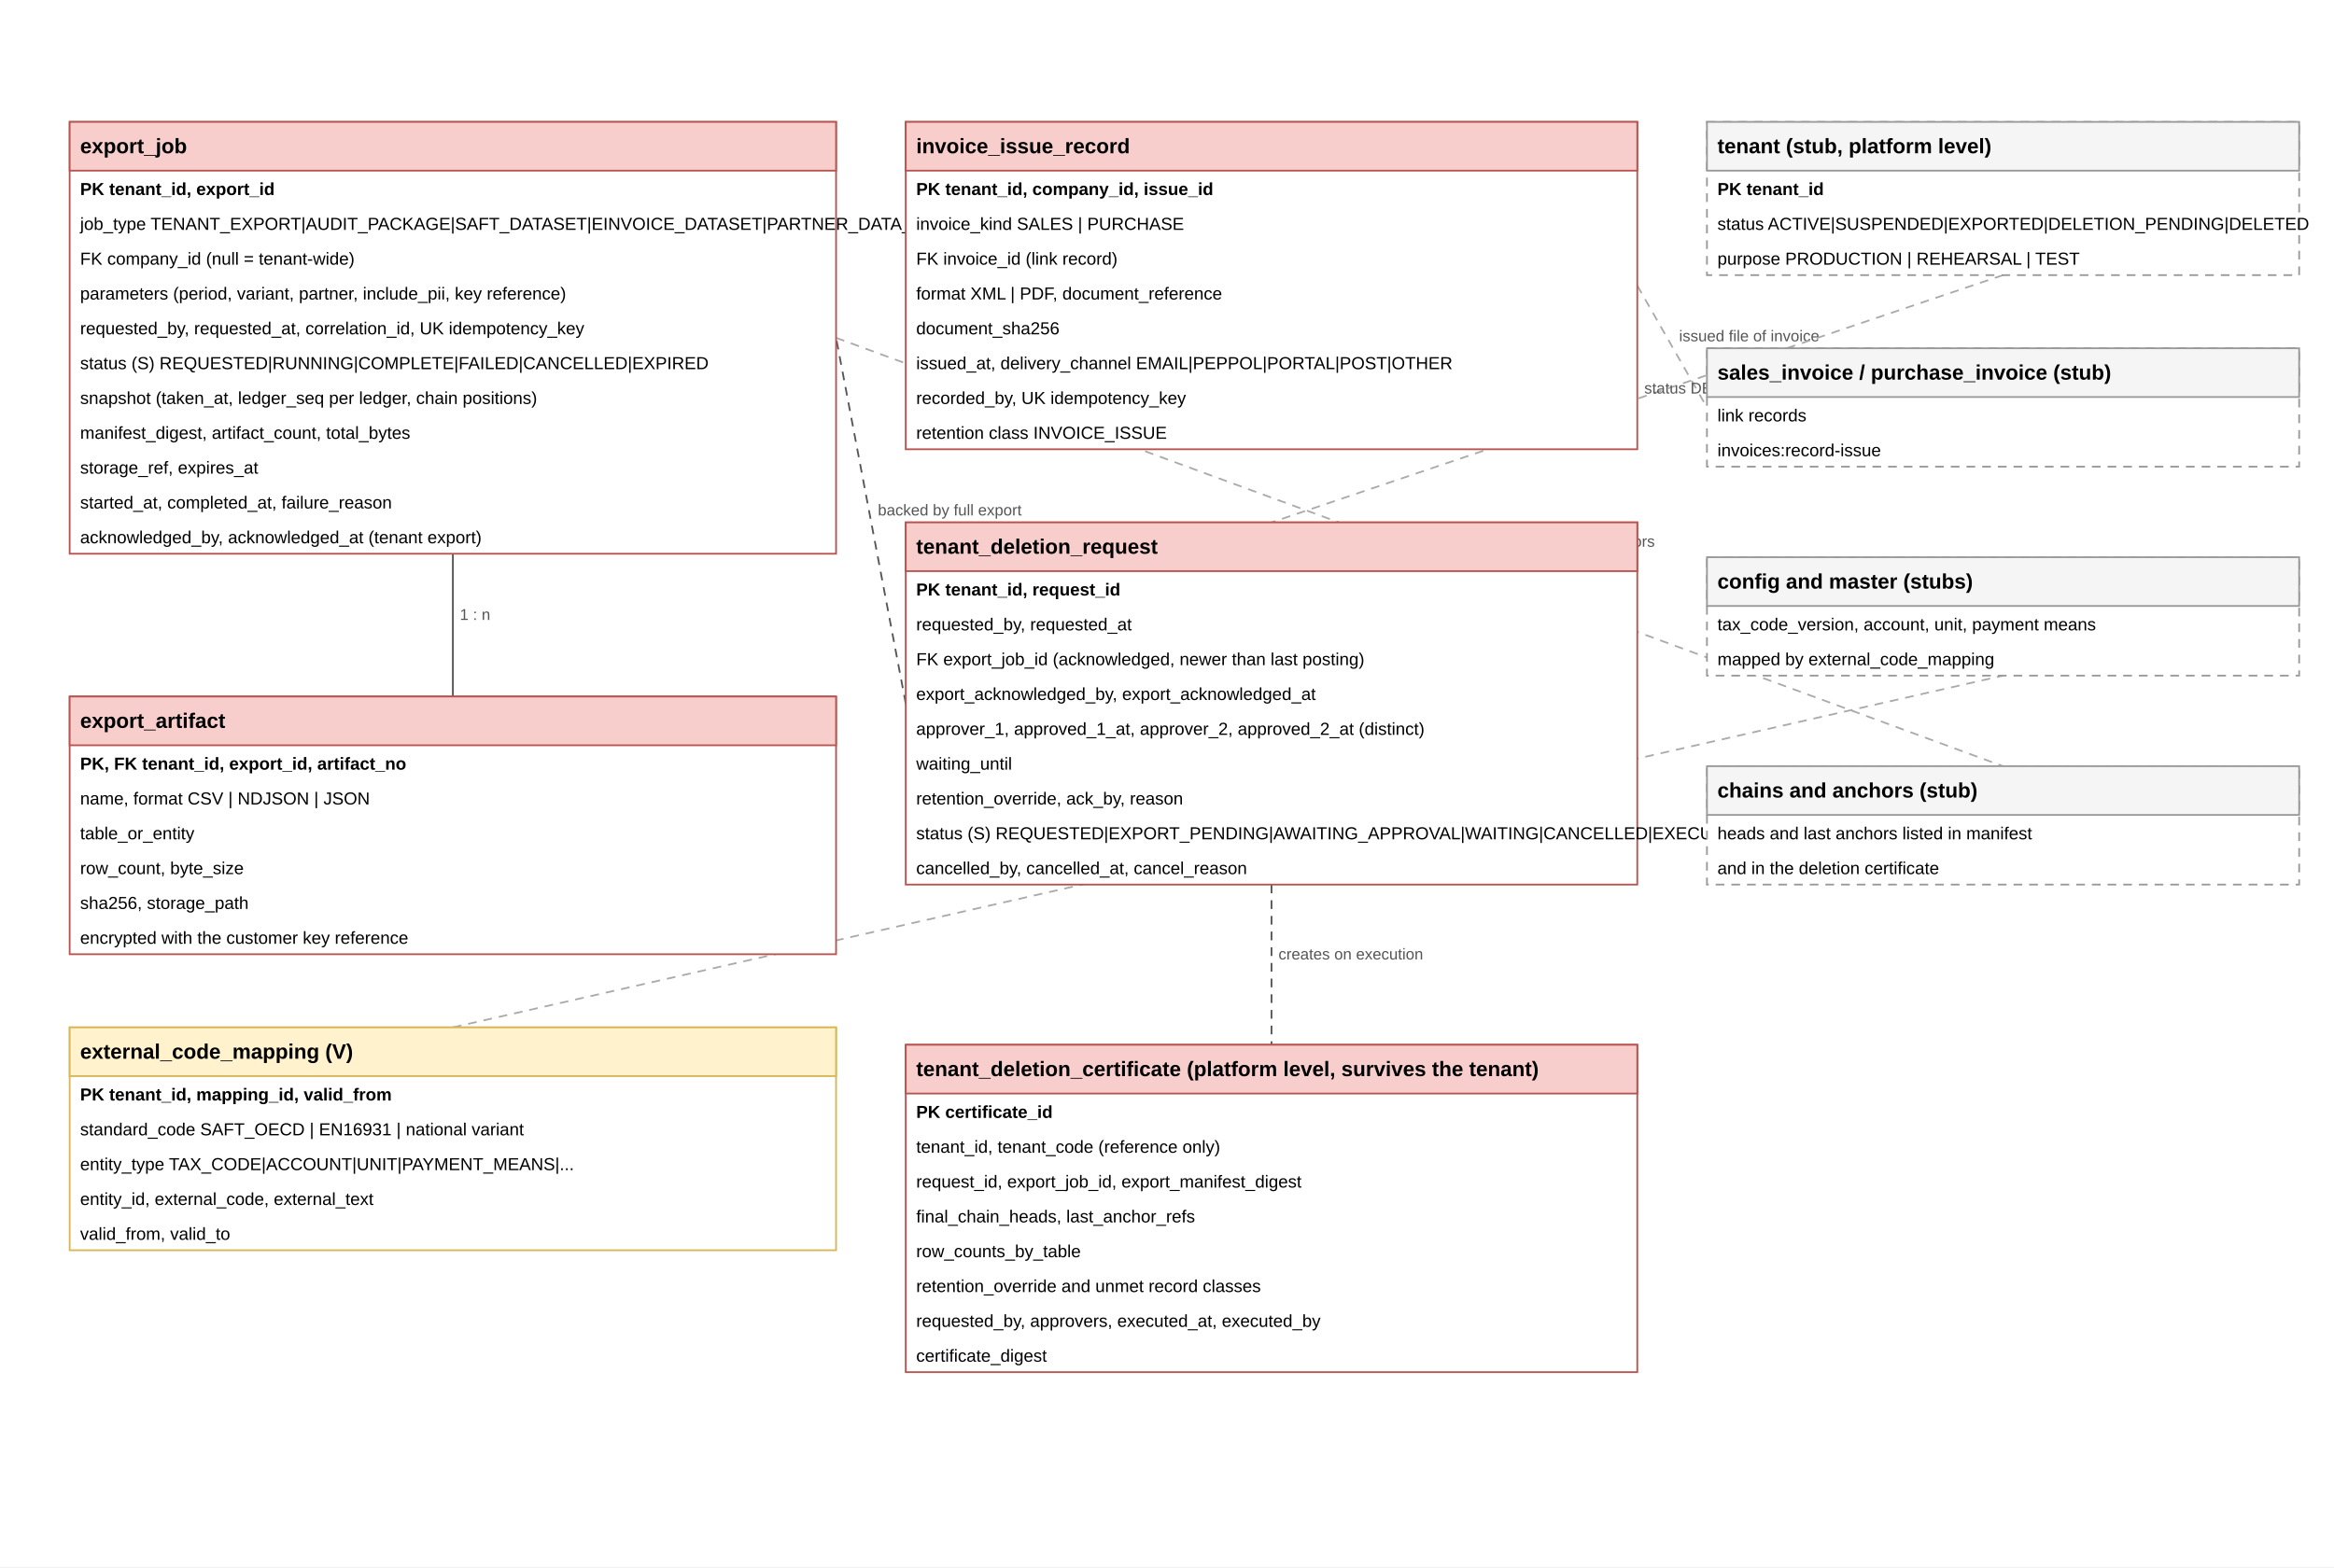
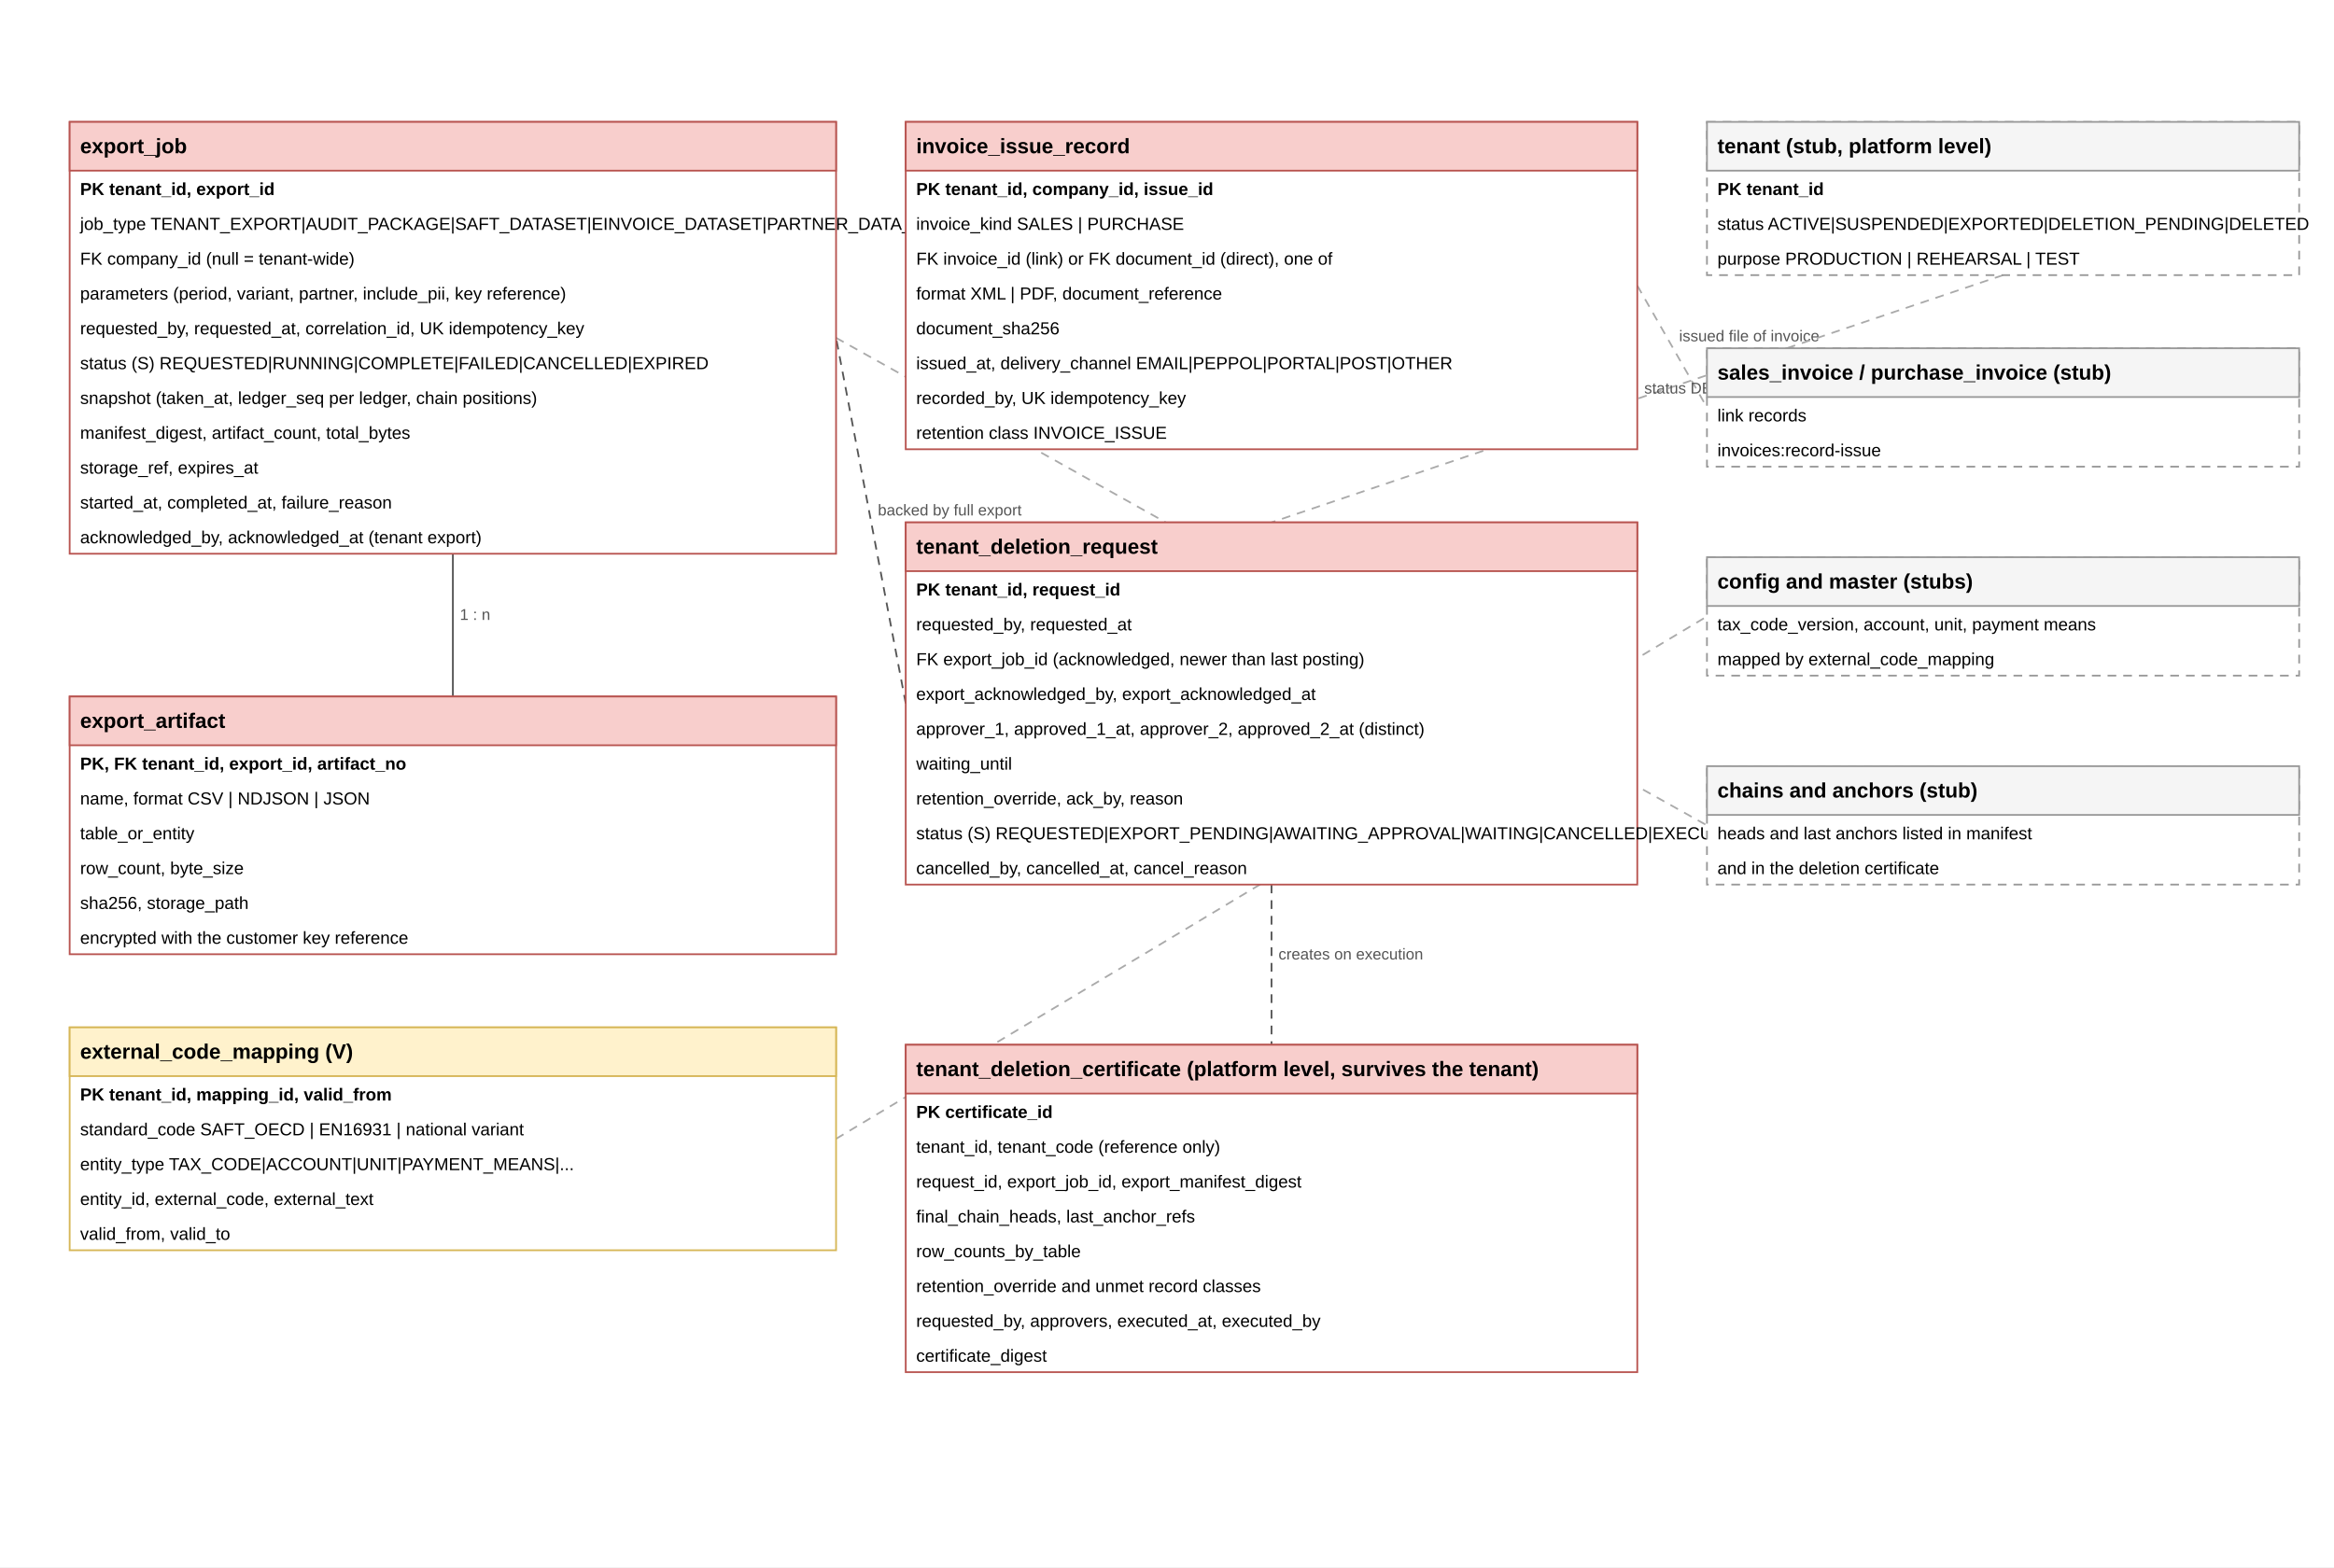
<svg xmlns="http://www.w3.org/2000/svg" viewBox="0 0 1340 900" font-family="Arial, sans-serif">
  <rect width="1340" height="900" fill="#fff" />
  <line x1="260" y1="318" x2="260" y2="400" stroke="#555" stroke-width="1" />
  <text x="264" y="356" font-size="9" fill="#555">1 : n</text>
  <line x1="520" y1="404" x2="480" y2="194" stroke="#555" stroke-width="1" stroke-dasharray="5 4" />
  <text x="504" y="296" font-size="9" fill="#555">backed by full export</text>
  <line x1="730" y1="508" x2="730" y2="600" stroke="#555" stroke-width="1" stroke-dasharray="5 4" />
  <text x="734" y="551" font-size="9" fill="#555">creates on execution</text>
  <line x1="940" y1="164" x2="980" y2="234" stroke="#aaa" stroke-width="1" stroke-dasharray="5 4" />
  <text x="964" y="196" font-size="9" fill="#555">issued file of invoice</text>
  <line x1="1150" y1="158" x2="730" y2="300" stroke="#aaa" stroke-width="1" stroke-dasharray="5 4" />
  <text x="944" y="226" font-size="9" fill="#555">status DELETION_PENDING</text>
-   <line x1="260" y1="590" x2="1150" y2="388" stroke="#aaa" stroke-width="1" stroke-dasharray="5 4" />
-   <text x="709" y="486" font-size="9" fill="#555">external codes</text>
-   <line x1="480" y1="194" x2="1150" y2="440" stroke="#aaa" stroke-width="1" stroke-dasharray="5 4" />
-   <text x="819" y="314" font-size="9" fill="#555">manifest lists heads and anchors</text>
+   <line x1="480" y1="654" x2="980" y2="354" stroke="#aaa" stroke-width="1" stroke-dasharray="5 4" />
+   <text x="734" y="501" font-size="9" fill="#555">external codes</text>
+   <line x1="480" y1="194" x2="980" y2="474" stroke="#aaa" stroke-width="1" stroke-dasharray="5 4" />
+   <text x="734" y="331" font-size="9" fill="#555">manifest lists heads and anchors</text>
  <rect x="40" y="70" width="440" height="248" fill="#fff" stroke="#b85450" />
  <rect x="40" y="70" width="440" height="28" fill="#f8cecc" stroke="#b85450" />
  <text x="46" y="88" font-size="12" font-weight="bold">export_job</text>
  <text x="46" y="112" font-size="10" font-weight="bold">PK  tenant_id, export_id</text>
  <text x="46" y="132" font-size="10">job_type  TENANT_EXPORT|AUDIT_PACKAGE|SAFT_DATASET|EINVOICE_DATASET|PARTNER_DATA_EXPORT</text>
  <text x="46" y="152" font-size="10">FK company_id  (null = tenant-wide)</text>
  <text x="46" y="172" font-size="10">parameters  (period, variant, partner, include_pii, key reference)</text>
  <text x="46" y="192" font-size="10">requested_by, requested_at, correlation_id, UK idempotency_key</text>
  <text x="46" y="212" font-size="10">status  (S)  REQUESTED|RUNNING|COMPLETE|FAILED|CANCELLED|EXPIRED</text>
  <text x="46" y="232" font-size="10">snapshot  (taken_at, ledger_seq per ledger, chain positions)</text>
  <text x="46" y="252" font-size="10">manifest_digest, artifact_count, total_bytes</text>
  <text x="46" y="272" font-size="10">storage_ref, expires_at</text>
  <text x="46" y="292" font-size="10">started_at, completed_at, failure_reason</text>
  <text x="46" y="312" font-size="10">acknowledged_by, acknowledged_at  (tenant export)</text>
  <rect x="40" y="400" width="440" height="148" fill="#fff" stroke="#b85450" />
  <rect x="40" y="400" width="440" height="28" fill="#f8cecc" stroke="#b85450" />
  <text x="46" y="418" font-size="12" font-weight="bold">export_artifact</text>
  <text x="46" y="442" font-size="10" font-weight="bold">PK, FK  tenant_id, export_id, artifact_no</text>
  <text x="46" y="462" font-size="10">name, format  CSV | NDJSON | JSON</text>
  <text x="46" y="482" font-size="10">table_or_entity</text>
  <text x="46" y="502" font-size="10">row_count, byte_size</text>
  <text x="46" y="522" font-size="10">sha256, storage_path</text>
  <text x="46" y="542" font-size="10">encrypted with the customer key reference</text>
  <rect x="40" y="590" width="440" height="128" fill="#fff" stroke="#d6b656" />
  <rect x="40" y="590" width="440" height="28" fill="#fff2cc" stroke="#d6b656" />
  <text x="46" y="608" font-size="12" font-weight="bold">external_code_mapping  (V)</text>
  <text x="46" y="632" font-size="10" font-weight="bold">PK  tenant_id, mapping_id, valid_from</text>
  <text x="46" y="652" font-size="10">standard_code  SAFT_OECD | EN16931 | national variant</text>
  <text x="46" y="672" font-size="10">entity_type  TAX_CODE|ACCOUNT|UNIT|PAYMENT_MEANS|...</text>
  <text x="46" y="692" font-size="10">entity_id, external_code, external_text</text>
  <text x="46" y="712" font-size="10">valid_from, valid_to</text>
  <rect x="520" y="70" width="420" height="188" fill="#fff" stroke="#b85450" />
  <rect x="520" y="70" width="420" height="28" fill="#f8cecc" stroke="#b85450" />
  <text x="526" y="88" font-size="12" font-weight="bold">invoice_issue_record</text>
  <text x="526" y="112" font-size="10" font-weight="bold">PK  tenant_id, company_id, issue_id</text>
  <text x="526" y="132" font-size="10">invoice_kind  SALES | PURCHASE</text>
-   <text x="526" y="152" font-size="10">FK invoice_id  (link record)</text>
+   <text x="526" y="152" font-size="10">FK invoice_id (link) or FK document_id (direct), one of</text>
  <text x="526" y="172" font-size="10">format  XML | PDF, document_reference</text>
  <text x="526" y="192" font-size="10">document_sha256</text>
  <text x="526" y="212" font-size="10">issued_at, delivery_channel  EMAIL|PEPPOL|PORTAL|POST|OTHER</text>
  <text x="526" y="232" font-size="10">recorded_by, UK idempotency_key</text>
  <text x="526" y="252" font-size="10">retention class INVOICE_ISSUE</text>
  <rect x="520" y="300" width="420" height="208" fill="#fff" stroke="#b85450" />
  <rect x="520" y="300" width="420" height="28" fill="#f8cecc" stroke="#b85450" />
  <text x="526" y="318" font-size="12" font-weight="bold">tenant_deletion_request</text>
  <text x="526" y="342" font-size="10" font-weight="bold">PK  tenant_id, request_id</text>
  <text x="526" y="362" font-size="10">requested_by, requested_at</text>
  <text x="526" y="382" font-size="10">FK export_job_id  (acknowledged, newer than last posting)</text>
  <text x="526" y="402" font-size="10">export_acknowledged_by, export_acknowledged_at</text>
  <text x="526" y="422" font-size="10">approver_1, approved_1_at, approver_2, approved_2_at  (distinct)</text>
  <text x="526" y="442" font-size="10">waiting_until</text>
  <text x="526" y="462" font-size="10">retention_override, ack_by, reason</text>
  <text x="526" y="482" font-size="10">status  (S)  REQUESTED|EXPORT_PENDING|AWAITING_APPROVAL|WAITING|CANCELLED|EXECUTING|DELETED</text>
  <text x="526" y="502" font-size="10">cancelled_by, cancelled_at, cancel_reason</text>
  <rect x="520" y="600" width="420" height="188" fill="#fff" stroke="#b85450" />
  <rect x="520" y="600" width="420" height="28" fill="#f8cecc" stroke="#b85450" />
  <text x="526" y="618" font-size="12" font-weight="bold">tenant_deletion_certificate  (platform level, survives the tenant)</text>
  <text x="526" y="642" font-size="10" font-weight="bold">PK  certificate_id</text>
  <text x="526" y="662" font-size="10">tenant_id, tenant_code  (reference only)</text>
  <text x="526" y="682" font-size="10">request_id, export_job_id, export_manifest_digest</text>
  <text x="526" y="702" font-size="10">final_chain_heads, last_anchor_refs</text>
  <text x="526" y="722" font-size="10">row_counts_by_table</text>
  <text x="526" y="742" font-size="10">retention_override and unmet record classes</text>
  <text x="526" y="762" font-size="10">requested_by, approvers, executed_at, executed_by</text>
  <text x="526" y="782" font-size="10">certificate_digest</text>
  <rect x="980" y="70" width="340" height="88" fill="#fff" stroke="#999999" stroke-dasharray="5 4" />
  <rect x="980" y="70" width="340" height="28" fill="#f5f5f5" stroke="#999999" />
  <text x="986" y="88" font-size="12" font-weight="bold">tenant  (stub, platform level)</text>
  <text x="986" y="112" font-size="10" font-weight="bold">PK  tenant_id</text>
  <text x="986" y="132" font-size="10">status  ACTIVE|SUSPENDED|EXPORTED|DELETION_PENDING|DELETED</text>
  <text x="986" y="152" font-size="10">purpose  PRODUCTION | REHEARSAL | TEST</text>
  <rect x="980" y="200" width="340" height="68" fill="#fff" stroke="#999999" stroke-dasharray="5 4" />
  <rect x="980" y="200" width="340" height="28" fill="#f5f5f5" stroke="#999999" />
  <text x="986" y="218" font-size="12" font-weight="bold">sales_invoice / purchase_invoice  (stub)</text>
  <text x="986" y="242" font-size="10">link records</text>
  <text x="986" y="262" font-size="10">invoices:record-issue</text>
  <rect x="980" y="320" width="340" height="68" fill="#fff" stroke="#999999" stroke-dasharray="5 4" />
  <rect x="980" y="320" width="340" height="28" fill="#f5f5f5" stroke="#999999" />
  <text x="986" y="338" font-size="12" font-weight="bold">config and master  (stubs)</text>
  <text x="986" y="362" font-size="10">tax_code_version, account, unit, payment means</text>
  <text x="986" y="382" font-size="10">mapped by external_code_mapping</text>
  <rect x="980" y="440" width="340" height="68" fill="#fff" stroke="#999999" stroke-dasharray="5 4" />
  <rect x="980" y="440" width="340" height="28" fill="#f5f5f5" stroke="#999999" />
  <text x="986" y="458" font-size="12" font-weight="bold">chains and anchors  (stub)</text>
  <text x="986" y="482" font-size="10">heads and last anchors listed in manifest</text>
  <text x="986" y="502" font-size="10">and in the deletion certificate</text>
</svg>
